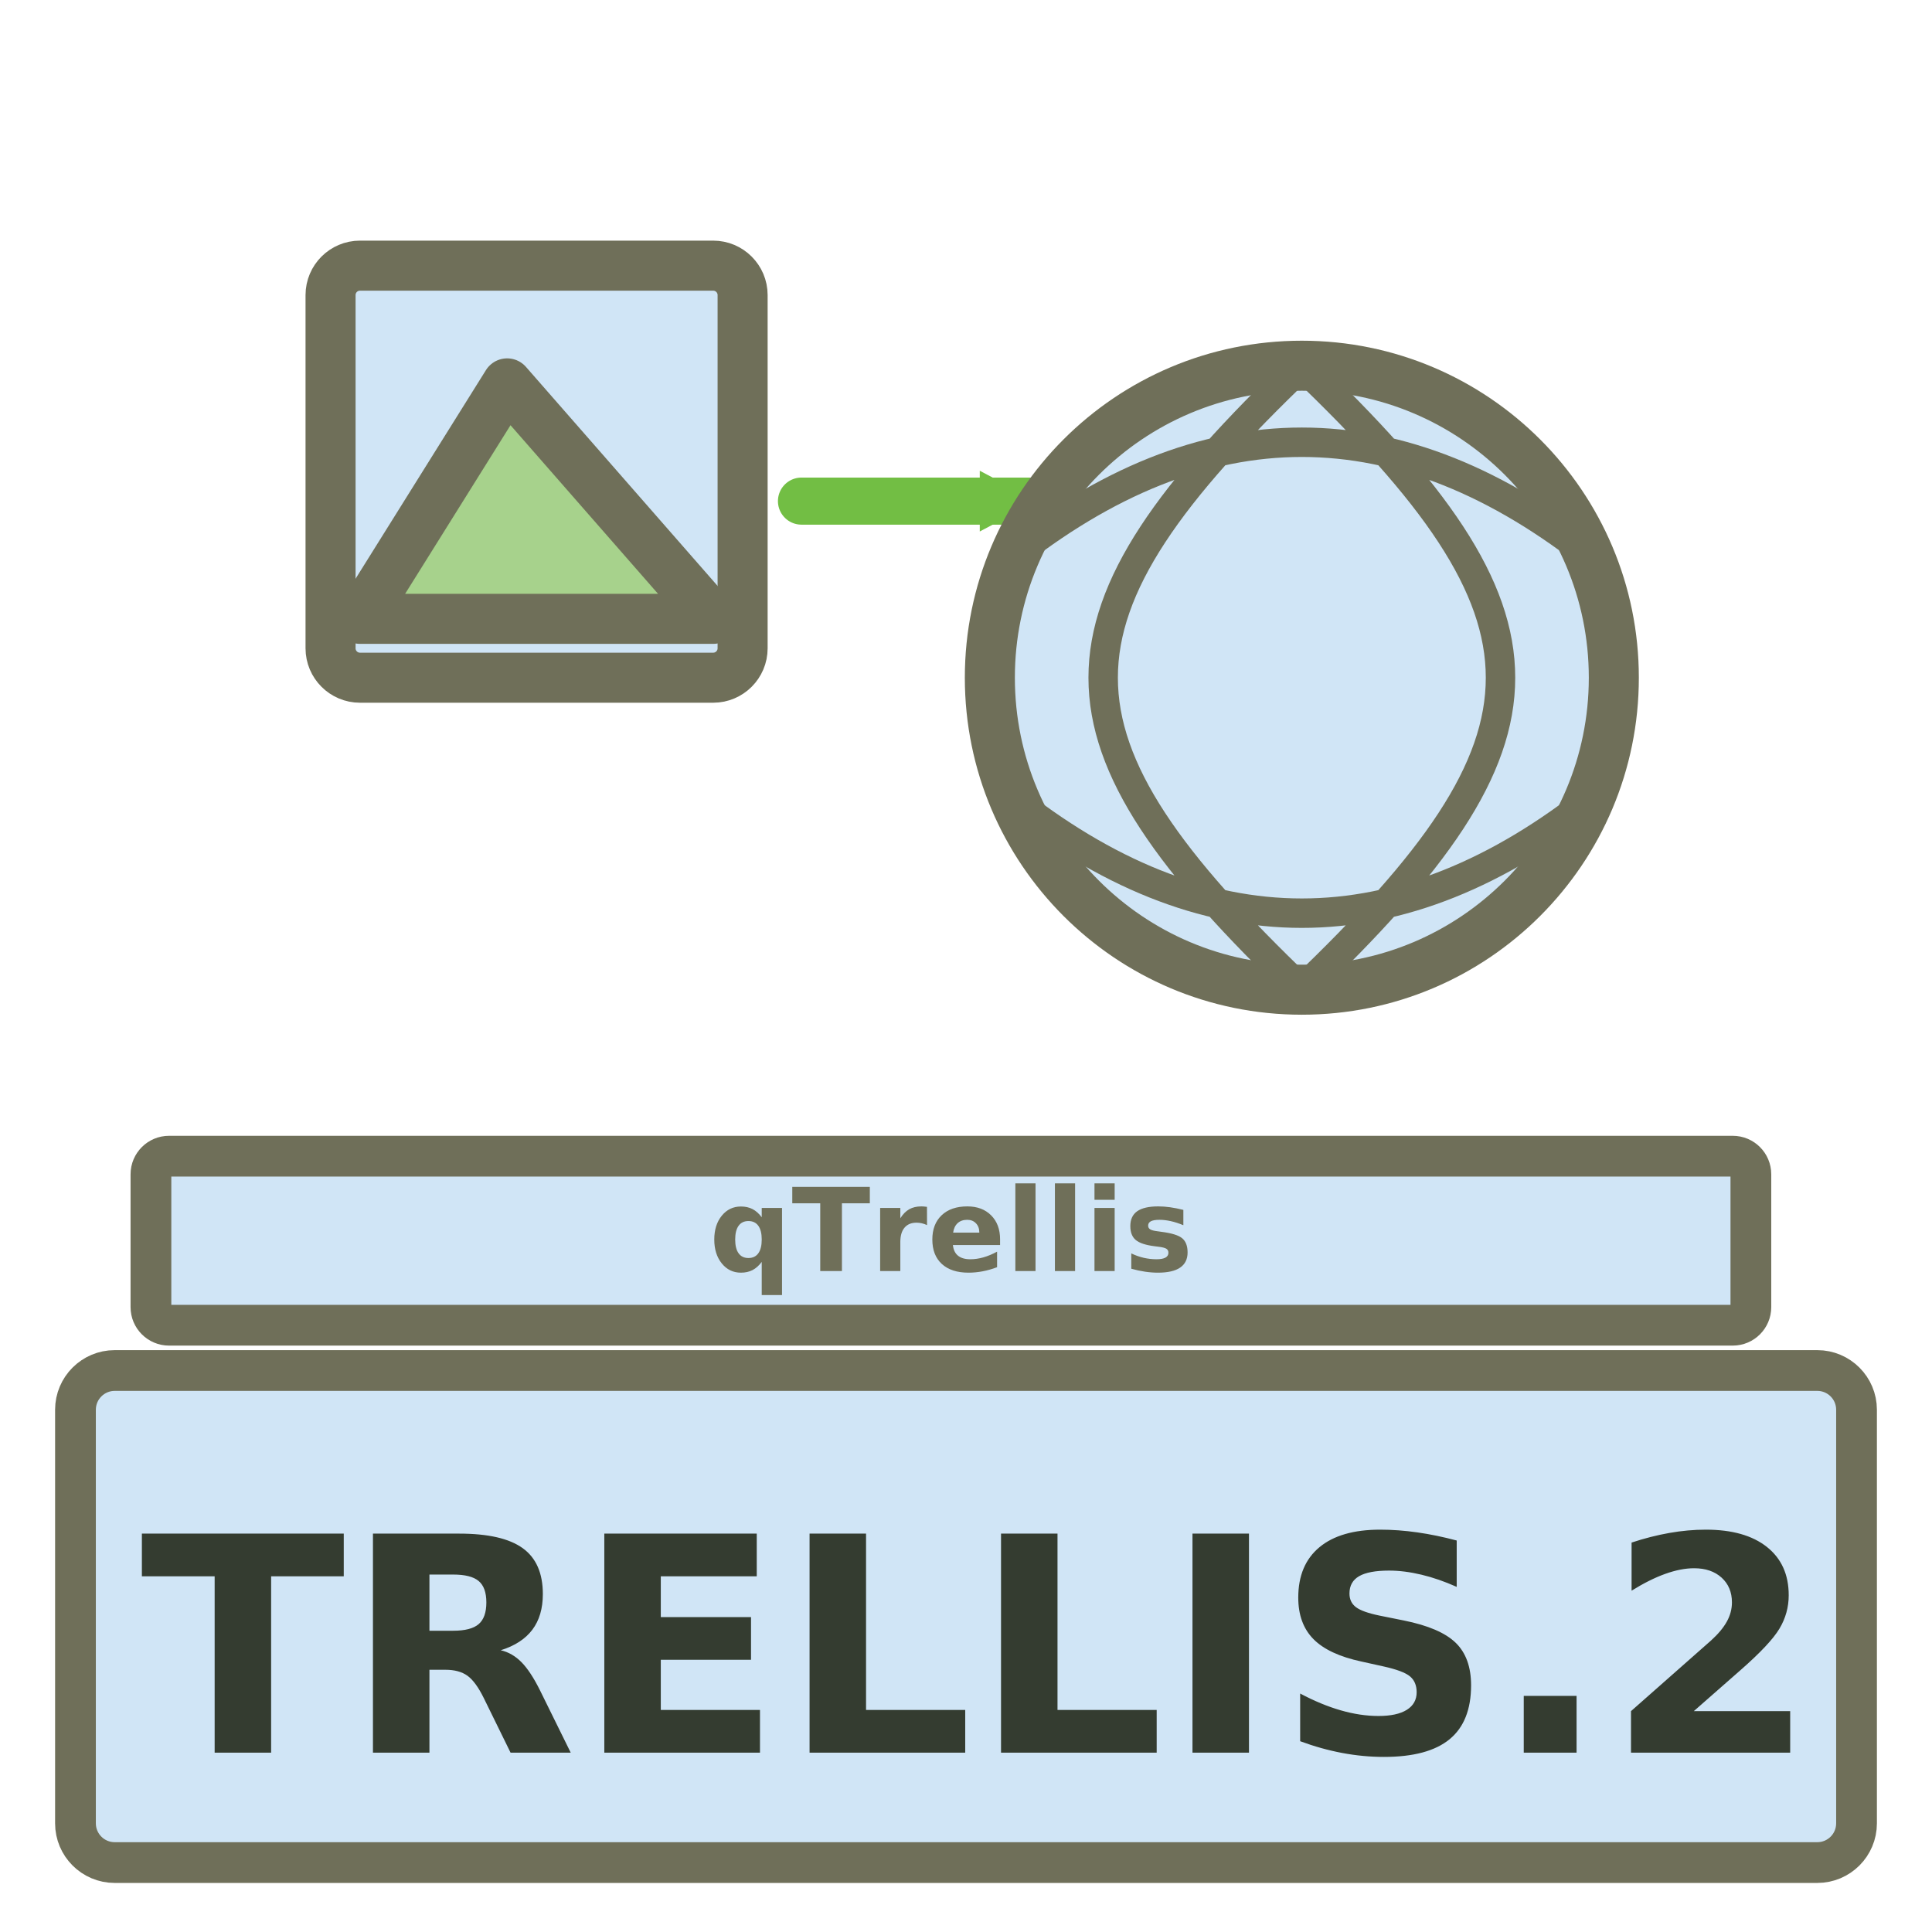
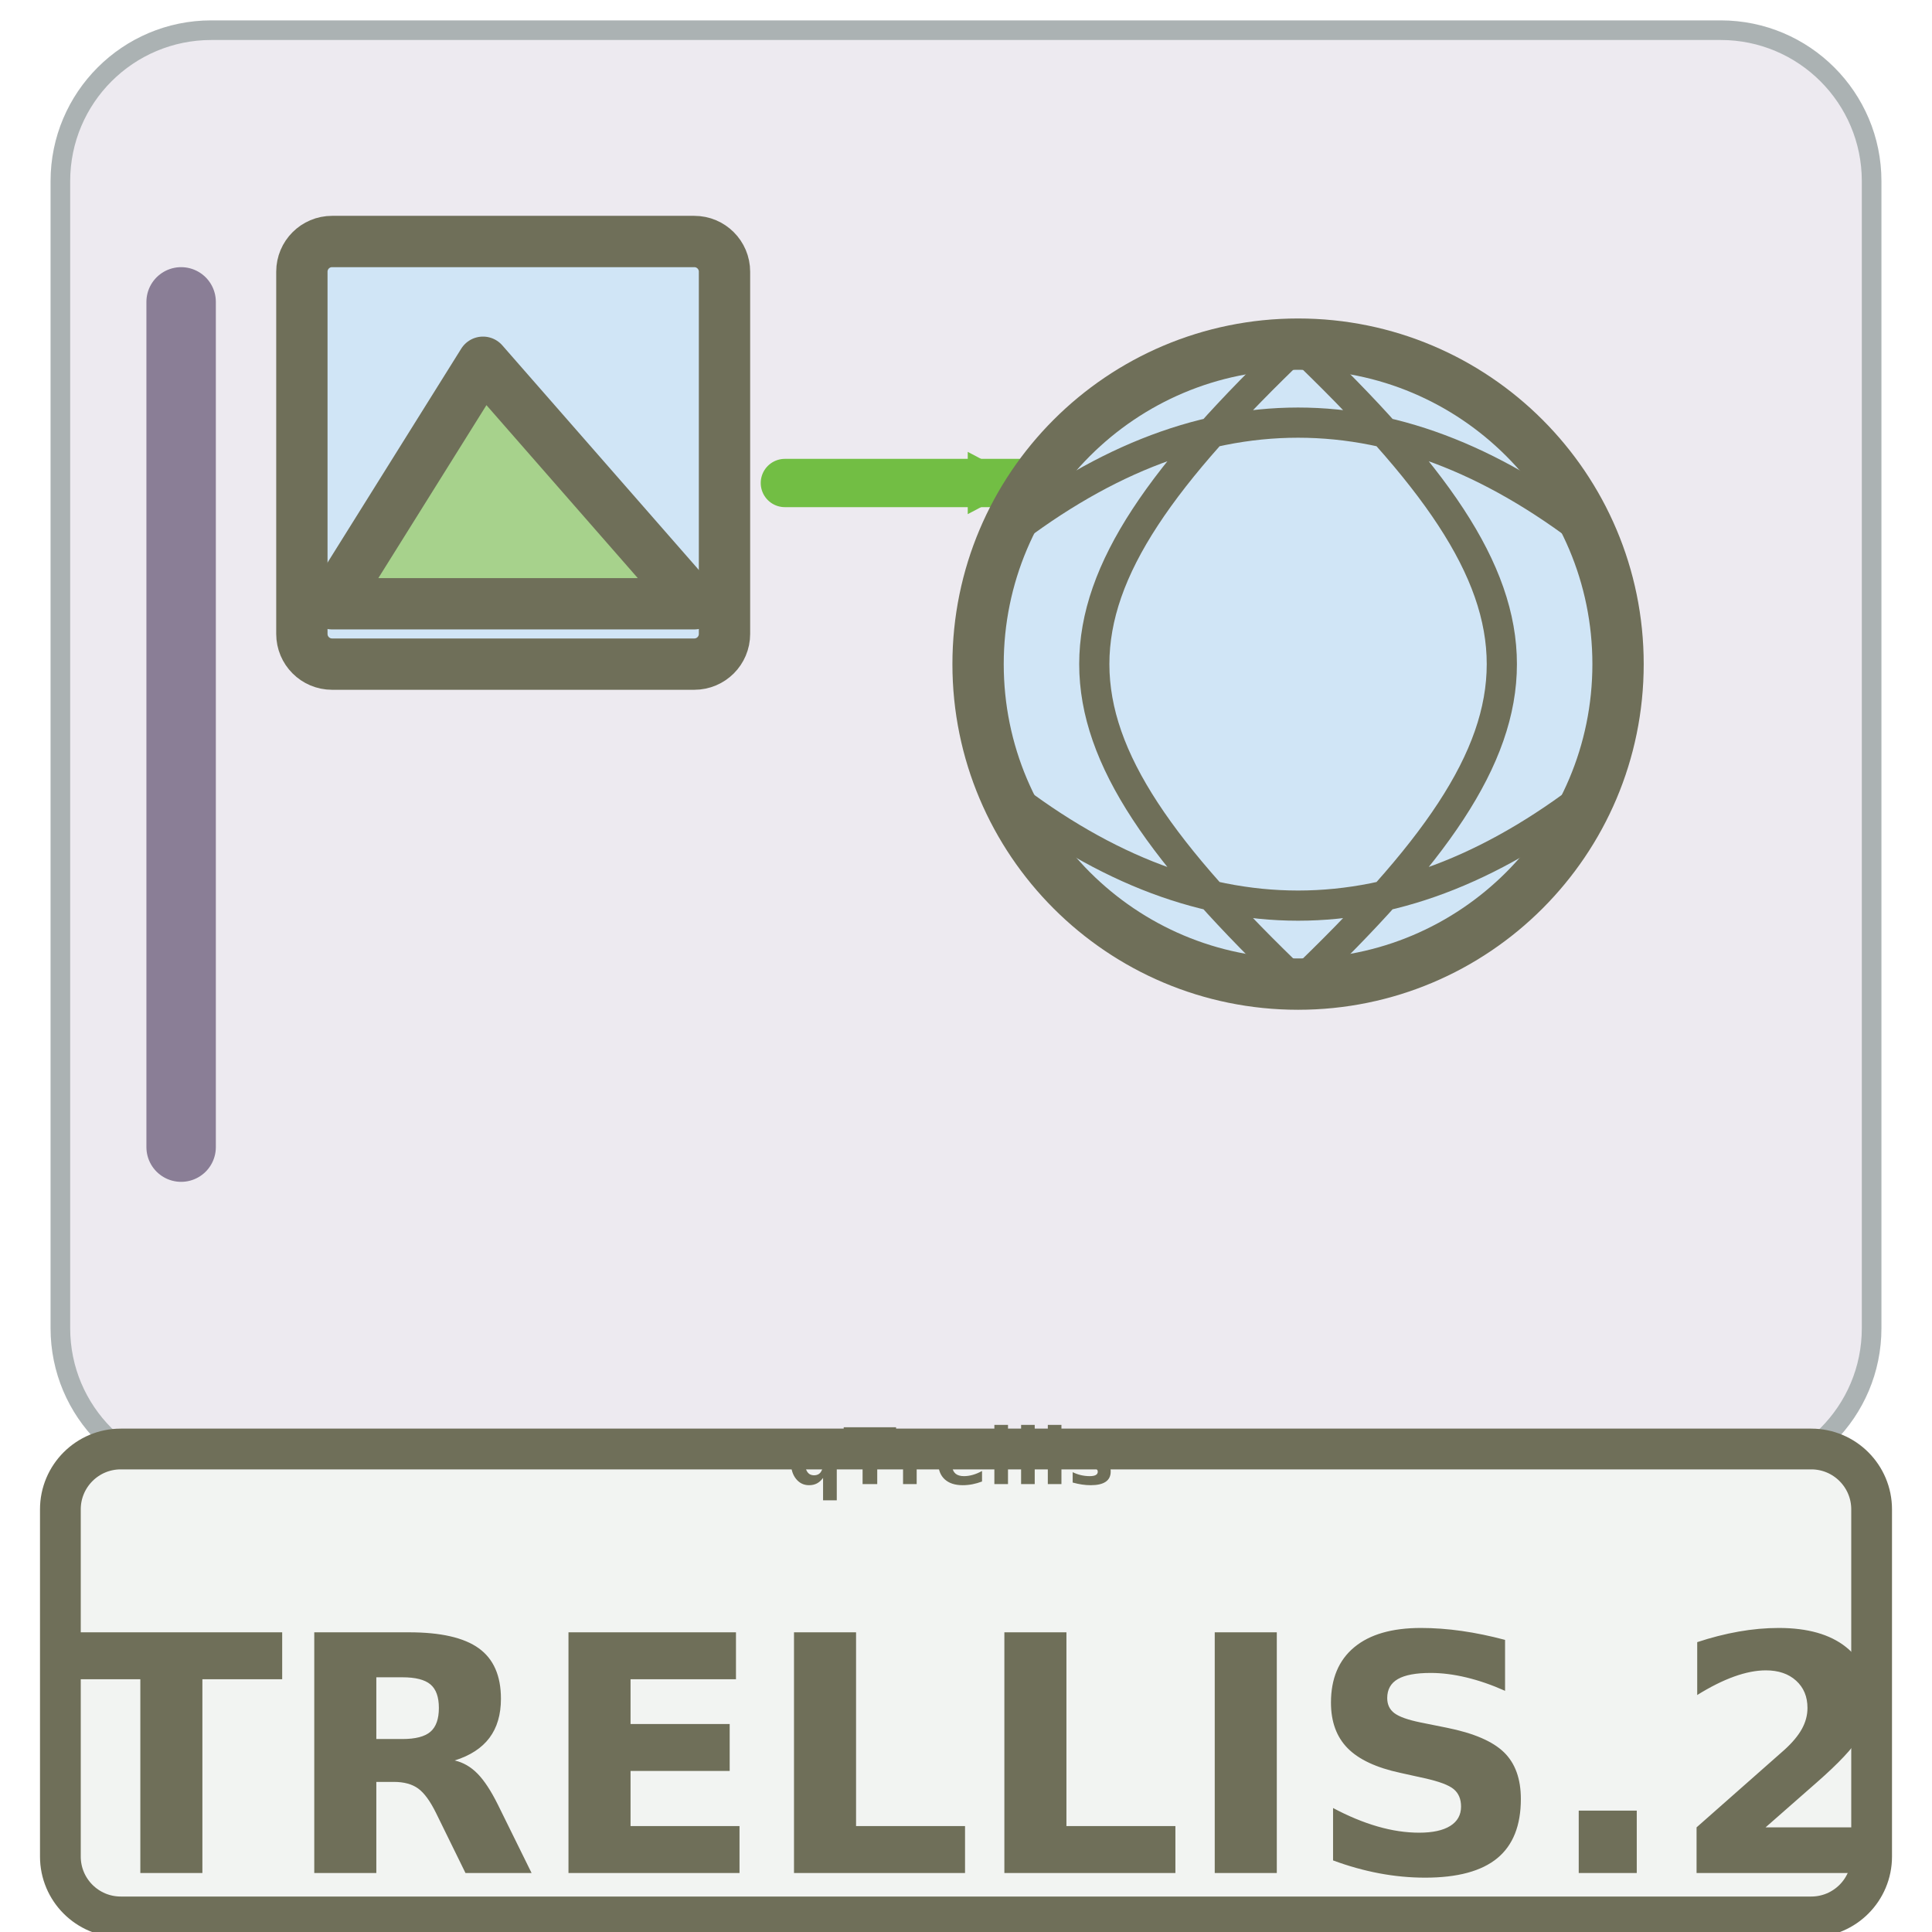
<svg xmlns="http://www.w3.org/2000/svg" width="128" height="128" viewBox="0 0 64 64" stroke="#6F6F59" stroke-width="1.35" stroke-linecap="round" stroke-linejoin="round">
-   <g stroke-width=".85" transform="translate(9 1) scale(1.95)">
+   <rect x="2" y="1" width="60" height="48" rx="5" fill="#EDEAF0" stroke="#ABB2B3" stroke-width=".65" />
+   <path d="M 6 10 V 38" stroke="#8A7E96" stroke-width="2.3" stroke-linecap="round" />
+   <g data-feature="generation" transform="translate(8 0) scale(2)" stroke-width=".85">
    <rect x="1" y="4" width="7" height="7" rx="0.5" fill="#D0E5F6" stroke="#6F6F59" />
    <path d="M 1.5 10 L 4 6 L 7.5 10 Z" fill="#A7D28C" stroke="#6F6F59" />
    <path d="M 9 8 L 13 8" fill="none" stroke="#72BE44" stroke-width="0.8" />
    <path d="M 13 8 L 12.029 8.516 L 12.029 7.484 Z" fill="#72BE44" stroke="none" />
    <circle cx="17.5" cy="11" r="5.3" fill="#D0E5F6" stroke="#6F6F59" />
    <path d="M 12.5 9 Q 17.5 5 22.5 9 M 12.5 13 Q 17.5 17 22.5 13 M 17.5 5.7 C 13 10 13 12 17.5 16.3 C 22 12 22 10 17.5 5.7" fill="none" stroke="#6F6F59" stroke-width="0.5" />
  </g>
+   <rect x="2" y="48" width="60" height="15.5" rx="2" fill="#F2F4F2" />
  <g data-source-captions="true">
-     <rect x="5.0" y="38.3" width="53.0" height="5.6" rx="0.6" fill="#D0E5F6" stroke="#6F6F59" />
-     <path data-label="qTrellis" d="M698 -887Q584 -887 523.5 -803.0Q463 -719 463 -559Q463 -399 523.5 -315.0Q584 -231 698 -231Q813 -231 873.5 -315.0Q934 -399 934 -559Q934 -719 873.5 -803.0Q813 -887 698 -887ZM934 -162Q860 -63 771.0 -17.0Q682 29 565 29Q358 29 225.0 -135.5Q92 -300 92 -559Q92 -818 225.0 -981.5Q358 -1145 565 -1145Q682 -1145 771.0 -1099.0Q860 -1053 934 -954V-1120H1294V426H934ZM1476 -1493H2852V-1202H2357V0H1972V-1202H1476ZM3867 -815Q3820 -837 3773.5 -847.5Q3727 -858 3680 -858Q3542 -858 3467.5 -769.5Q3393 -681 3393 -516V0H3035V-1120H3393V-936Q3462 -1046 3551.5 -1096.5Q3641 -1147 3766 -1147Q3784 -1147 3805.0 -1145.5Q3826 -1144 3866 -1139ZM5163 -563V-461H4326Q4339 -335 4417.0 -272.0Q4495 -209 4635 -209Q4748 -209 4866.5 -242.5Q4985 -276 5110 -344V-68Q4983 -20 4856.0 4.5Q4729 29 4602 29Q4298 29 4129.5 -125.5Q3961 -280 3961 -559Q3961 -833 4126.5 -990.0Q4292 -1147 4582 -1147Q4846 -1147 5004.5 -988.0Q5163 -829 5163 -563ZM4795 -682Q4795 -784 4735.5 -846.5Q4676 -909 4580 -909Q4476 -909 4411.0 -850.5Q4346 -792 4330 -682ZM5434 -1556H5792V0H5434ZM6136 -1556H6494V0H6136ZM6838 -1120H7196V0H6838ZM6838 -1556H7196V-1264H6838ZM8415 -1085V-813Q8300 -861 8193.0 -885.0Q8086 -909 7991 -909Q7889 -909 7839.5 -883.5Q7790 -858 7790 -805Q7790 -762 7827.5 -739.0Q7865 -716 7962 -705L8025 -696Q8300 -661 8395.0 -581.0Q8490 -501 8490 -330Q8490 -151 8358.0 -61.0Q8226 29 7964 29Q7853 29 7734.5 11.5Q7616 -6 7491 -41V-313Q7598 -261 7710.5 -235.0Q7823 -209 7939 -209Q8044 -209 8097.0 -238.0Q8150 -267 8150 -324Q8150 -372 8113.5 -395.5Q8077 -419 7968 -432L7905 -440Q7666 -470 7570.0 -551.0Q7474 -632 7474 -797Q7474 -975 7596.0 -1061.0Q7718 -1147 7970 -1147Q8069 -1147 8178.0 -1132.0Q8287 -1117 8415 -1085Z" transform="translate(23.48956 42.10474) scale(0.001867)" fill="#6F6F59" stroke="none" />
+     <path data-label="qTrellis" d="M698 -887Q584 -887 523.5 -803.0Q463 -719 463 -559Q463 -399 523.5 -315.0Q584 -231 698 -231Q813 -231 873.5 -315.0Q934 -399 934 -559Q934 -719 873.5 -803.0Q813 -887 698 -887ZM934 -162Q860 -63 771.0 -17.0Q682 29 565 29Q358 29 225.0 -135.5Q92 -300 92 -559Q92 -818 225.0 -981.5Q358 -1145 565 -1145Q682 -1145 771.0 -1099.0Q860 -1053 934 -954V-1120H1294V426H934ZM1476 -1493H2852V-1202H2357V0H1972V-1202H1476ZM3867 -815Q3820 -837 3773.5 -847.5Q3727 -858 3680 -858Q3542 -858 3467.5 -769.5Q3393 -681 3393 -516V0H3035V-1120H3393V-936Q3462 -1046 3551.5 -1096.5Q3641 -1147 3766 -1147Q3784 -1147 3805.0 -1145.5Q3826 -1144 3866 -1139ZM5163 -563V-461H4326Q4339 -335 4417.0 -272.0Q4495 -209 4635 -209Q4748 -209 4866.5 -242.5Q4985 -276 5110 -344V-68Q4983 -20 4856.0 4.5Q4729 29 4602 29Q4298 29 4129.5 -125.5Q3961 -280 3961 -559Q3961 -833 4126.5 -990.0Q4292 -1147 4582 -1147Q4846 -1147 5004.5 -988.0Q5163 -829 5163 -563ZM4795 -682Q4795 -784 4735.5 -846.5Q4676 -909 4580 -909Q4476 -909 4411.0 -850.5Q4346 -792 4330 -682ZM5434 -1556H5792V0H5434ZM6136 -1556H6494V0H6136ZM6838 -1120H7196V0H6838ZM6838 -1556H7196V-1264H6838ZM8415 -1085V-813Q8300 -861 8193.0 -885.0Q8086 -909 7991 -909Q7889 -909 7839.5 -883.5Q7790 -858 7790 -805Q7790 -762 7827.5 -739.0Q7865 -716 7962 -705L8025 -696Q8300 -661 8395.0 -581.0Q8490 -501 8490 -330Q8490 -151 8358.0 -61.0Q8226 29 7964 29Q7853 29 7734.5 11.5Q7616 -6 7491 -41V-313Q7598 -261 7710.5 -235.0Q7823 -209 7939 -209Q8044 -209 8097.0 -238.0Q8150 -267 8150 -324Q8150 -372 8113.5 -395.5Q8077 -419 7968 -432L7905 -440Q7666 -470 7570.0 -551.0Q7474 -632 7474 -797Q7474 -975 7596.0 -1061.0Q7718 -1147 7970 -1147Q8069 -1147 8178.0 -1132.0Q8287 -1117 8415 -1085Z" transform="translate(26.08754 49.16266) scale(0.001261)" fill="#6F6F59" stroke="none" />
  </g>
-   <rect x="2.5" y="45.4" width="59" height="16.3" rx="1.3" fill="#D0E5F6" stroke="#6F6F59" />
  <g data-plugin-name="TRELLIS.2" data-name-lines="1">
-     <path data-label="TRELLIS.2" d="M10 -1493H1386V-1202H891V0H506V-1202H10ZM2132 -831Q2253 -831 2305.5 -876.0Q2358 -921 2358 -1024Q2358 -1126 2305.5 -1170.0Q2253 -1214 2132 -1214H1970V-831ZM1970 -565V0H1585V-1493H2173Q2468 -1493 2605.5 -1394.0Q2743 -1295 2743 -1081Q2743 -933 2671.5 -838.0Q2600 -743 2456 -698Q2535 -680 2597.5 -616.5Q2660 -553 2724 -424L2933 0H2523L2341 -371Q2286 -483 2229.5 -524.0Q2173 -565 2079 -565ZM3162 -1493H4201V-1202H3547V-924H4162V-633H3547V-291H4223V0H3162ZM4561 -1493H4946V-291H5622V0H4561ZM5866 -1493H6251V-291H6927V0H5866ZM7171 -1493H7556V0H7171ZM8972 -1446V-1130Q8849 -1185 8732.0 -1213.0Q8615 -1241 8511 -1241Q8373 -1241 8307.0 -1203.0Q8241 -1165 8241 -1085Q8241 -1025 8285.5 -991.5Q8330 -958 8447 -934L8611 -901Q8860 -851 8965.0 -749.0Q9070 -647 9070 -459Q9070 -212 8923.5 -91.5Q8777 29 8476 29Q8334 29 8191.0 2.0Q8048 -25 7905 -78V-403Q8048 -327 8181.5 -288.5Q8315 -250 8439 -250Q8565 -250 8632.0 -292.0Q8699 -334 8699 -412Q8699 -482 8653.5 -520.0Q8608 -558 8472 -588L8323 -621Q8099 -669 7995.5 -774.0Q7892 -879 7892 -1057Q7892 -1280 8036.0 -1400.0Q8180 -1520 8450 -1520Q8573 -1520 8703.0 -1501.5Q8833 -1483 8972 -1446ZM9429 -387H9789V0H9429ZM10588 -283H11245V0H10160V-283L10705 -764Q10778 -830 10813.0 -893.0Q10848 -956 10848 -1024Q10848 -1129 10777.5 -1193.0Q10707 -1257 10590 -1257Q10500 -1257 10393.0 -1218.5Q10286 -1180 10164 -1104V-1432Q10294 -1475 10421.0 -1497.5Q10548 -1520 10670 -1520Q10938 -1520 11086.5 -1402.0Q11235 -1284 11235 -1073Q11235 -951 11172.0 -845.5Q11109 -740 10907 -563Z" transform="translate(4.6514 58.05907) scale(0.00486)" fill="#343C30" stroke="none" />
+     <path data-label="TRELLIS.2" d="M10 -1493H1386V-1202H891V0H506V-1202H10ZM2132 -831Q2253 -831 2305.5 -876.0Q2358 -921 2358 -1024Q2358 -1126 2305.5 -1170.0Q2253 -1214 2132 -1214H1970V-831ZM1970 -565V0H1585V-1493H2173Q2468 -1493 2605.5 -1394.0Q2743 -1295 2743 -1081Q2743 -933 2671.5 -838.0Q2600 -743 2456 -698Q2535 -680 2597.5 -616.5Q2660 -553 2724 -424L2933 0H2523L2341 -371Q2286 -483 2229.5 -524.0Q2173 -565 2079 -565ZM3162 -1493H4201V-1202H3547V-924H4162V-633H3547V-291H4223V0H3162ZM4561 -1493H4946V-291H5622V0H4561ZM5866 -1493H6251V-291H6927V0H5866ZM7171 -1493H7556V0H7171ZM8972 -1446V-1130Q8849 -1185 8732.0 -1213.0Q8615 -1241 8511 -1241Q8373 -1241 8307.0 -1203.0Q8241 -1165 8241 -1085Q8241 -1025 8285.5 -991.5Q8330 -958 8447 -934L8611 -901Q8860 -851 8965.0 -749.0Q9070 -647 9070 -459Q9070 -212 8923.5 -91.5Q8777 29 8476 29Q8334 29 8191.0 2.0Q8048 -25 7905 -78V-403Q8048 -327 8181.5 -288.5Q8315 -250 8439 -250Q8565 -250 8632.0 -292.0Q8699 -334 8699 -412Q8699 -482 8653.5 -520.0Q8608 -558 8472 -588L8323 -621Q8099 -669 7995.5 -774.0Q7892 -879 7892 -1057Q7892 -1280 8036.0 -1400.0Q8180 -1520 8450 -1520Q8573 -1520 8703.0 -1501.5Q8833 -1483 8972 -1446ZM9429 -387H9789V0H9429ZM10588 -283H11245V0H10160V-283L10705 -764Q10778 -830 10813.0 -893.0Q10848 -956 10848 -1024Q10848 -1129 10777.5 -1193.0Q10707 -1257 10590 -1257Q10500 -1257 10393.0 -1218.5Q10286 -1180 10164 -1104V-1432Q10294 -1475 10421.0 -1497.5Q10548 -1520 10670 -1520Q10938 -1520 11086.5 -1402.0Q11235 -1284 11235 -1073Q11235 -951 11172.0 -845.5Q11109 -740 10907 -563Z" transform="translate(1.9466 62.04513) scale(0.00534)" fill="#6F6F59" stroke="none" />
  </g>
</svg>
